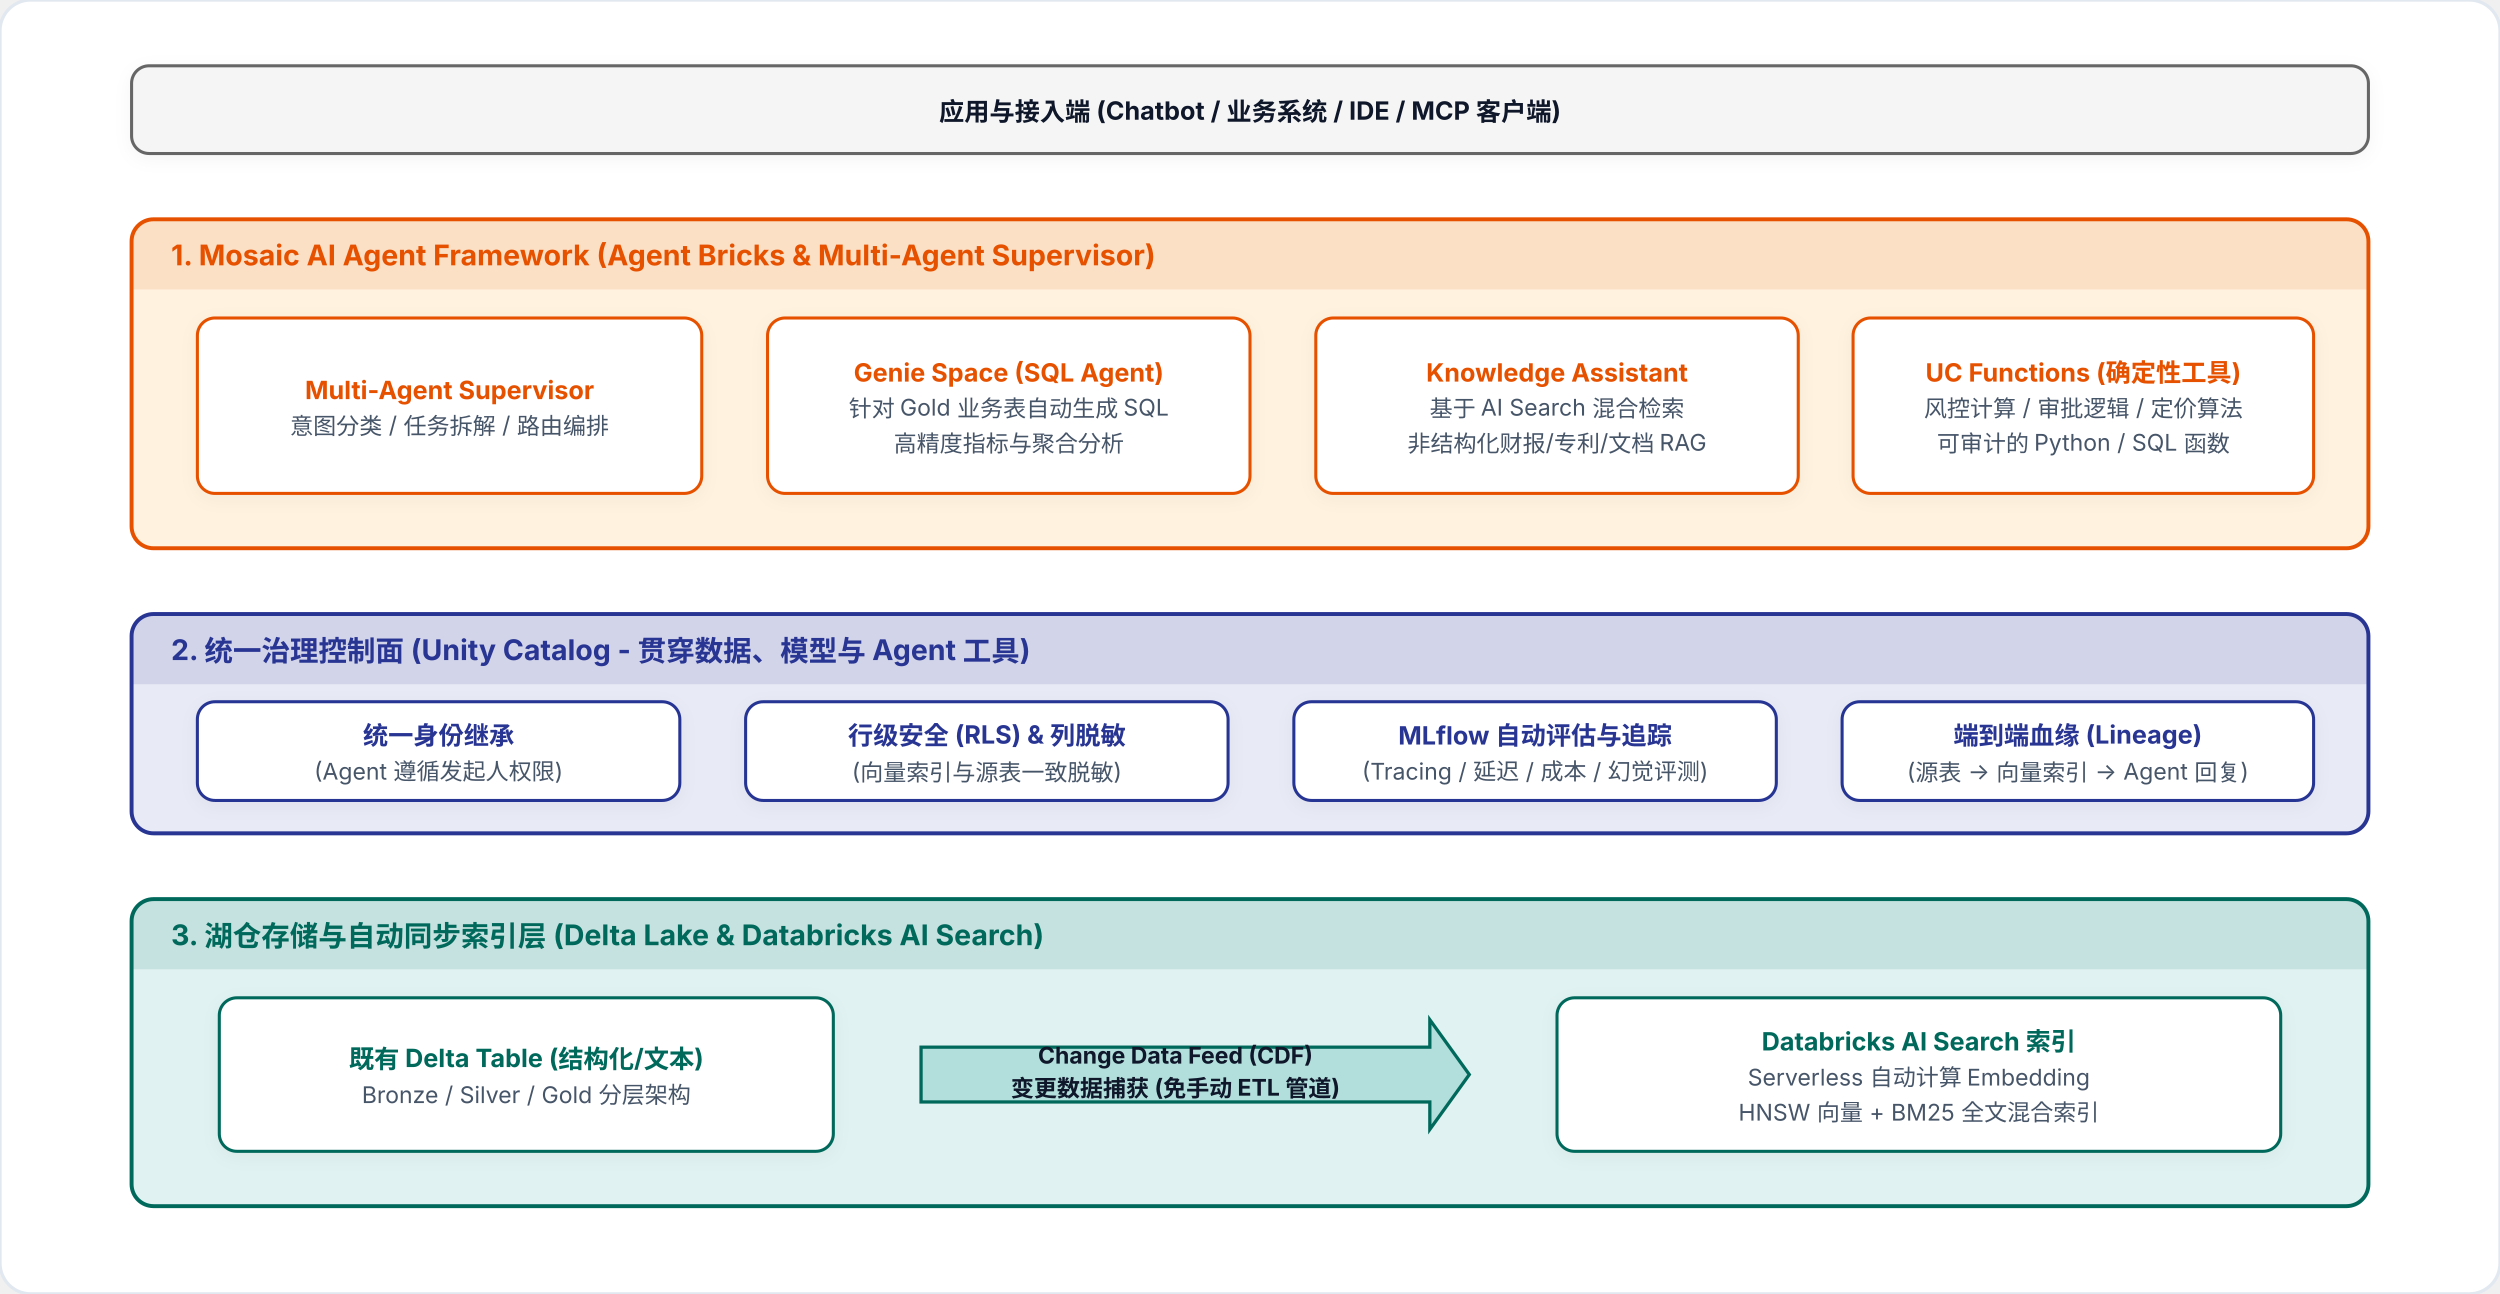
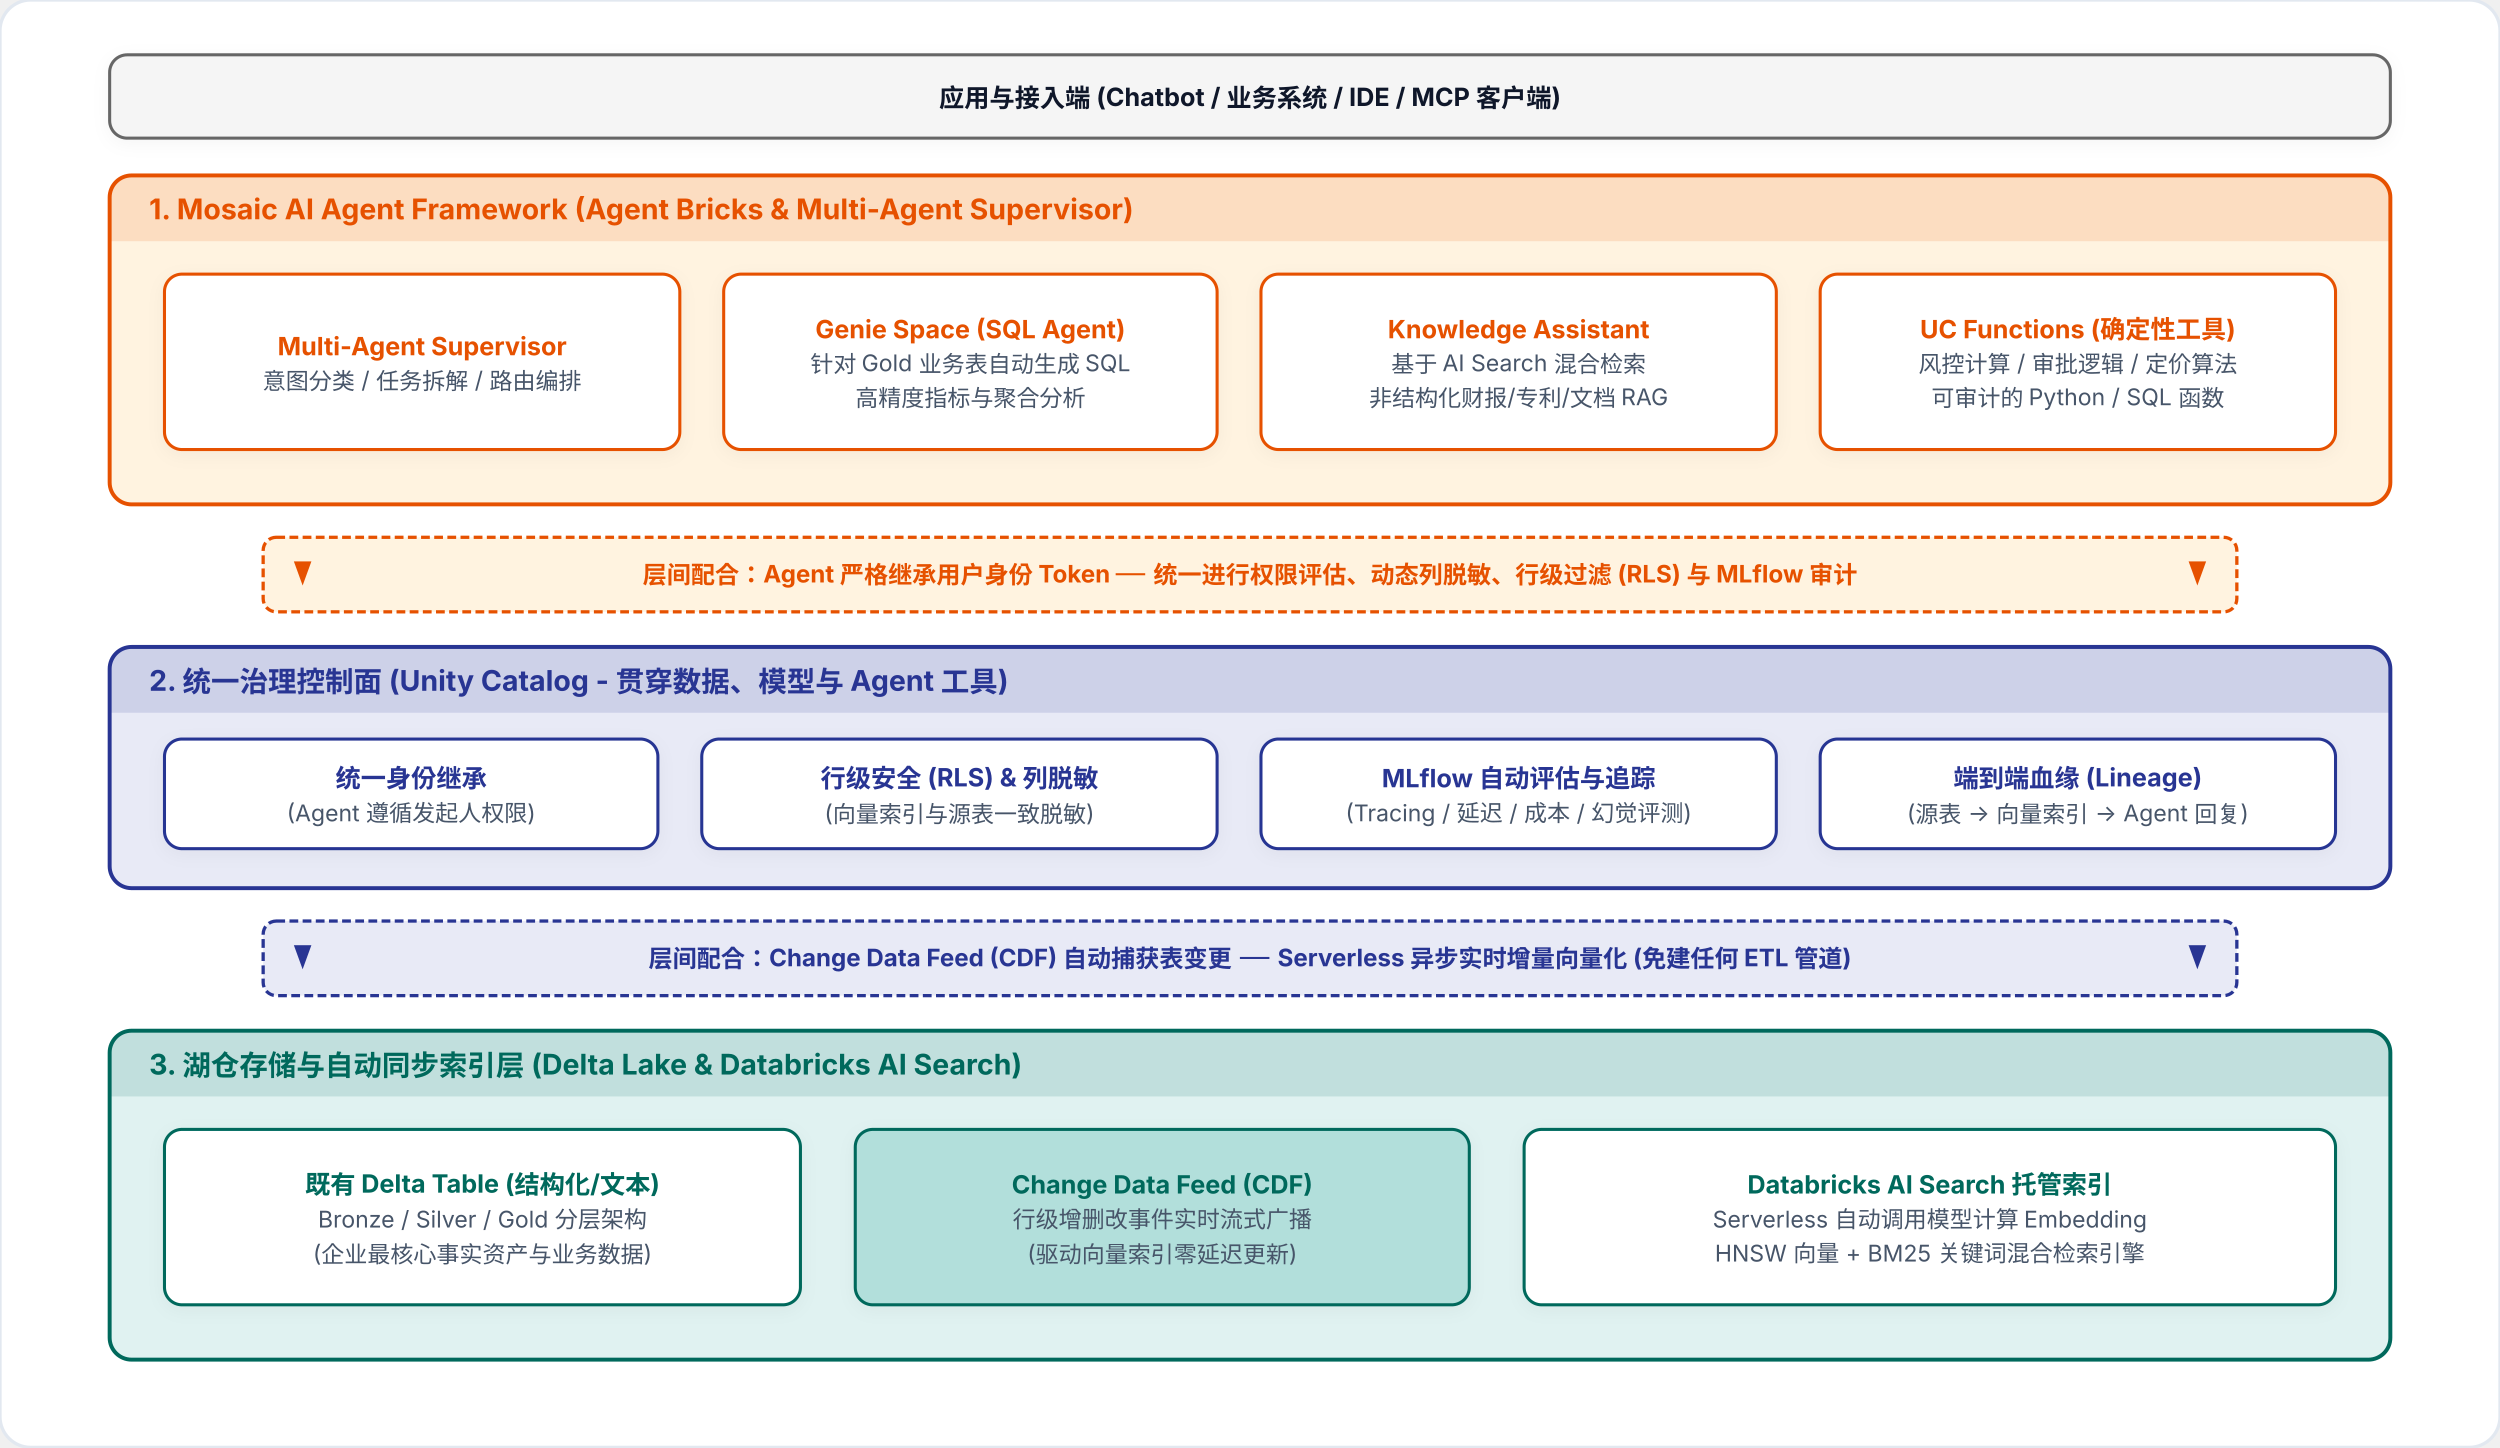
- <svg xmlns="http://www.w3.org/2000/svg" viewBox="0 0 1140 590" width="100%" height="auto">
-   <rect x="0" y="0" width="1140" height="590" rx="14" fill="#ffffff" stroke="#e2e8f0" stroke-width="1.5" />
-   <rect x="60.0" y="100.0" width="1020.0" height="150.0" rx="10" fill="#fff3e0" stroke="#e65100" stroke-width="1.8" />
-   <path d="M 60.0 110.0 A 10 10 0 0 1 70.0 100.0 L 1070.0 100.0 A 10 10 0 0 1 1080.0 110.0 L 1080.0 132.0 L 60.0 132.0 Z" fill="#e65100" opacity="0.12" />
-   <text x="78.0" y="121.0" font-family="-apple-system, BlinkMacSystemFont, Segoe UI, sans-serif" font-size="13" font-weight="700" fill="#e65100">1. Mosaic AI Agent Framework (Agent Bricks &amp; Multi-Agent Supervisor)</text>
-   <rect x="60.0" y="280.0" width="1020.0" height="100.0" rx="10" fill="#e8eaf6" stroke="#283593" stroke-width="1.8" />
-   <path d="M 60.0 290.0 A 10 10 0 0 1 70.0 280.0 L 1070.0 280.0 A 10 10 0 0 1 1080.0 290.0 L 1080.0 312.0 L 60.0 312.0 Z" fill="#283593" opacity="0.12" />
-   <text x="78.0" y="301.0" font-family="-apple-system, BlinkMacSystemFont, Segoe UI, sans-serif" font-size="13" font-weight="700" fill="#283593">2. 统一治理控制面 (Unity Catalog - 贯穿数据、模型与 Agent 工具)</text>
-   <rect x="60.0" y="410.0" width="1020.0" height="140.0" rx="10" fill="#e0f2f1" stroke="#00695c" stroke-width="1.8" />
-   <path d="M 60.0 420.0 A 10 10 0 0 1 70.0 410.0 L 1070.0 410.0 A 10 10 0 0 1 1080.0 420.0 L 1080.0 442.0 L 60.0 442.0 Z" fill="#00695c" opacity="0.12" />
-   <text x="78.0" y="431.0" font-family="-apple-system, BlinkMacSystemFont, Segoe UI, sans-serif" font-size="13" font-weight="700" fill="#00695c">3. 湖仓存储与自动同步索引层 (Delta Lake &amp; Databricks AI Search)</text>
-   <rect x="60.0" y="30.0" width="1020.0" height="40.0" rx="8" fill="#f5f5f5" stroke="#666666" stroke-width="1.4" filter="drop-shadow(0 2px 4px rgba(0,0,0,0.04))" />
-   <text x="570.0" y="55.0" font-family="-apple-system, BlinkMacSystemFont, Segoe UI, sans-serif" font-size="11.5" font-weight="700" fill="#0f172a" text-anchor="middle">应用与接入端 (Chatbot / 业务系统 / IDE / MCP 客户端)</text>
-   <rect x="90.0" y="145.0" width="230.0" height="80.0" rx="8" fill="#ffffff" stroke="#e65100" stroke-width="1.4" filter="drop-shadow(0 2px 4px rgba(0,0,0,0.04))" />
-   <text x="205.0" y="182.0" font-family="-apple-system, BlinkMacSystemFont, Segoe UI, sans-serif" font-size="11.5" font-weight="700" fill="#e65100" text-anchor="middle">Multi-Agent Supervisor</text>
-   <text x="205.0" y="198.0" font-family="-apple-system, BlinkMacSystemFont, Segoe UI, sans-serif" font-size="10.5" font-weight="400" fill="#475569" text-anchor="middle">意图分类 / 任务拆解 / 路由编排</text>
-   <rect x="350.0" y="145.0" width="220.0" height="80.0" rx="8" fill="#ffffff" stroke="#e65100" stroke-width="1.4" filter="drop-shadow(0 2px 4px rgba(0,0,0,0.04))" />
-   <text x="460.0" y="174.0" font-family="-apple-system, BlinkMacSystemFont, Segoe UI, sans-serif" font-size="11.5" font-weight="700" fill="#e65100" text-anchor="middle">Genie Space (SQL Agent)</text>
-   <text x="460.0" y="190.0" font-family="-apple-system, BlinkMacSystemFont, Segoe UI, sans-serif" font-size="10.5" font-weight="400" fill="#475569" text-anchor="middle">针对 Gold 业务表自动生成 SQL</text>
-   <text x="460.0" y="206.0" font-family="-apple-system, BlinkMacSystemFont, Segoe UI, sans-serif" font-size="10.5" font-weight="400" fill="#475569" text-anchor="middle">高精度指标与聚合分析</text>
-   <rect x="600.0" y="145.0" width="220.0" height="80.0" rx="8" fill="#ffffff" stroke="#e65100" stroke-width="1.4" filter="drop-shadow(0 2px 4px rgba(0,0,0,0.04))" />
-   <text x="710.0" y="174.0" font-family="-apple-system, BlinkMacSystemFont, Segoe UI, sans-serif" font-size="11.5" font-weight="700" fill="#e65100" text-anchor="middle">Knowledge Assistant</text>
-   <text x="710.0" y="190.0" font-family="-apple-system, BlinkMacSystemFont, Segoe UI, sans-serif" font-size="10.5" font-weight="400" fill="#475569" text-anchor="middle">基于 AI Search 混合检索</text>
-   <text x="710.0" y="206.0" font-family="-apple-system, BlinkMacSystemFont, Segoe UI, sans-serif" font-size="10.5" font-weight="400" fill="#475569" text-anchor="middle">非结构化财报/专利/文档 RAG</text>
-   <rect x="845.0" y="145.0" width="210.0" height="80.0" rx="8" fill="#ffffff" stroke="#e65100" stroke-width="1.4" filter="drop-shadow(0 2px 4px rgba(0,0,0,0.04))" />
-   <text x="950.0" y="174.0" font-family="-apple-system, BlinkMacSystemFont, Segoe UI, sans-serif" font-size="11.5" font-weight="700" fill="#e65100" text-anchor="middle">UC Functions (确定性工具)</text>
-   <text x="950.0" y="190.0" font-family="-apple-system, BlinkMacSystemFont, Segoe UI, sans-serif" font-size="10.5" font-weight="400" fill="#475569" text-anchor="middle">风控计算 / 审批逻辑 / 定价算法</text>
-   <text x="950.0" y="206.0" font-family="-apple-system, BlinkMacSystemFont, Segoe UI, sans-serif" font-size="10.5" font-weight="400" fill="#475569" text-anchor="middle">可审计的 Python / SQL 函数</text>
-   <rect x="90.0" y="320.0" width="220.0" height="45.0" rx="8" fill="#ffffff" stroke="#283593" stroke-width="1.4" filter="drop-shadow(0 2px 4px rgba(0,0,0,0.04))" />
-   <text x="200.0" y="339.5" font-family="-apple-system, BlinkMacSystemFont, Segoe UI, sans-serif" font-size="11.5" font-weight="700" fill="#283593" text-anchor="middle">统一身份继承</text>
-   <text x="200.0" y="355.5" font-family="-apple-system, BlinkMacSystemFont, Segoe UI, sans-serif" font-size="10.5" font-weight="400" fill="#475569" text-anchor="middle">(Agent 遵循发起人权限)</text>
-   <rect x="340.0" y="320.0" width="220.0" height="45.0" rx="8" fill="#ffffff" stroke="#283593" stroke-width="1.4" filter="drop-shadow(0 2px 4px rgba(0,0,0,0.04))" />
-   <text x="450.0" y="339.5" font-family="-apple-system, BlinkMacSystemFont, Segoe UI, sans-serif" font-size="11.5" font-weight="700" fill="#283593" text-anchor="middle">行级安全 (RLS) &amp; 列脱敏</text>
-   <text x="450.0" y="355.5" font-family="-apple-system, BlinkMacSystemFont, Segoe UI, sans-serif" font-size="10.5" font-weight="400" fill="#475569" text-anchor="middle">(向量索引与源表一致脱敏)</text>
-   <rect x="590.0" y="320.0" width="220.0" height="45.0" rx="8" fill="#ffffff" stroke="#283593" stroke-width="1.4" filter="drop-shadow(0 2px 4px rgba(0,0,0,0.04))" />
-   <text x="700.0" y="339.5" font-family="-apple-system, BlinkMacSystemFont, Segoe UI, sans-serif" font-size="11.5" font-weight="700" fill="#283593" text-anchor="middle">MLflow 自动评估与追踪</text>
-   <text x="700.0" y="355.5" font-family="-apple-system, BlinkMacSystemFont, Segoe UI, sans-serif" font-size="10.5" font-weight="400" fill="#475569" text-anchor="middle">(Tracing / 延迟 / 成本 / 幻觉评测)</text>
-   <rect x="840.0" y="320.0" width="215.0" height="45.0" rx="8" fill="#ffffff" stroke="#283593" stroke-width="1.4" filter="drop-shadow(0 2px 4px rgba(0,0,0,0.04))" />
-   <text x="947.5" y="339.5" font-family="-apple-system, BlinkMacSystemFont, Segoe UI, sans-serif" font-size="11.5" font-weight="700" fill="#283593" text-anchor="middle">端到端血缘 (Lineage)</text>
-   <text x="947.5" y="355.5" font-family="-apple-system, BlinkMacSystemFont, Segoe UI, sans-serif" font-size="10.5" font-weight="400" fill="#475569" text-anchor="middle">(源表 -&gt; 向量索引 -&gt; Agent 回复)</text>
-   <rect x="100.0" y="455.0" width="280.0" height="70.0" rx="8" fill="#ffffff" stroke="#00695c" stroke-width="1.4" filter="drop-shadow(0 2px 4px rgba(0,0,0,0.04))" />
-   <text x="240.0" y="487.0" font-family="-apple-system, BlinkMacSystemFont, Segoe UI, sans-serif" font-size="11.5" font-weight="700" fill="#00695c" text-anchor="middle">既有 Delta Table (结构化/文本)</text>
-   <text x="240.0" y="503.0" font-family="-apple-system, BlinkMacSystemFont, Segoe UI, sans-serif" font-size="10.5" font-weight="400" fill="#475569" text-anchor="middle">Bronze / Silver / Gold 分层架构</text>
-   <path d="M 420.0 477.5 L 652.0 477.5 L 652.0 465.0 L 670.0 490.0 L 652.0 515.0 L 652.0 502.5 L 420.0 502.5 Z" fill="#b2dfdb" stroke="#00695c" stroke-width="1.5" />
-   <text x="536.0" y="485.0" font-family="-apple-system, BlinkMacSystemFont, Segoe UI, sans-serif" font-size="10.5" font-weight="700" fill="#0f172a" text-anchor="middle">Change Data Feed (CDF)</text>
-   <text x="536.0" y="500.0" font-family="-apple-system, BlinkMacSystemFont, Segoe UI, sans-serif" font-size="10.5" font-weight="700" fill="#0f172a" text-anchor="middle">变更数据捕获 (免手动 ETL 管道)</text>
-   <rect x="710.0" y="455.0" width="330.0" height="70.0" rx="8" fill="#ffffff" stroke="#00695c" stroke-width="1.4" filter="drop-shadow(0 2px 4px rgba(0,0,0,0.04))" />
-   <text x="875.0" y="479.0" font-family="-apple-system, BlinkMacSystemFont, Segoe UI, sans-serif" font-size="11.5" font-weight="700" fill="#00695c" text-anchor="middle">Databricks AI Search 索引</text>
-   <text x="875.0" y="495.0" font-family="-apple-system, BlinkMacSystemFont, Segoe UI, sans-serif" font-size="10.5" font-weight="400" fill="#475569" text-anchor="middle">Serverless 自动计算 Embedding</text>
-   <text x="875.0" y="511.0" font-family="-apple-system, BlinkMacSystemFont, Segoe UI, sans-serif" font-size="10.5" font-weight="400" fill="#475569" text-anchor="middle">HNSW 向量 + BM25 全文混合索引</text>
+ <svg xmlns="http://www.w3.org/2000/svg" viewBox="0 0 1140 660" width="100%" height="auto">
+   <rect x="0" y="0" width="1140" height="660" rx="14" fill="#ffffff" stroke="#e2e8f0" stroke-width="1.5" />
+   <rect x="50.0" y="80.0" width="1040.0" height="150.0" rx="10" fill="#fff3e0" stroke="#e65100" stroke-width="1.8" />
+   <path d="M 50.0 90.0 A 10 10 0 0 1 60.0 80.0 L 1080.0 80.0 A 10 10 0 0 1 1090.0 90.0 L 1090.0 110.0 L 50.0 110.0 Z" fill="#e65100" opacity="0.14" />
+   <text x="68.0" y="100.0" font-family="-apple-system, BlinkMacSystemFont, Segoe UI, sans-serif" font-size="13" font-weight="700" fill="#e65100">1. Mosaic AI Agent Framework (Agent Bricks &amp; Multi-Agent Supervisor)</text>
+   <rect x="50.0" y="295.0" width="1040.0" height="110.0" rx="10" fill="#e8eaf6" stroke="#283593" stroke-width="1.8" />
+   <path d="M 50.0 305.0 A 10 10 0 0 1 60.0 295.0 L 1080.0 295.0 A 10 10 0 0 1 1090.0 305.0 L 1090.0 325.0 L 50.0 325.0 Z" fill="#283593" opacity="0.14" />
+   <text x="68.0" y="315.0" font-family="-apple-system, BlinkMacSystemFont, Segoe UI, sans-serif" font-size="13" font-weight="700" fill="#283593">2. 统一治理控制面 (Unity Catalog - 贯穿数据、模型与 Agent 工具)</text>
+   <rect x="50.0" y="470.0" width="1040.0" height="150.0" rx="10" fill="#e0f2f1" stroke="#00695c" stroke-width="1.8" />
+   <path d="M 50.0 480.0 A 10 10 0 0 1 60.0 470.0 L 1080.0 470.0 A 10 10 0 0 1 1090.0 480.0 L 1090.0 500.0 L 50.0 500.0 Z" fill="#00695c" opacity="0.14" />
+   <text x="68.0" y="490.0" font-family="-apple-system, BlinkMacSystemFont, Segoe UI, sans-serif" font-size="13" font-weight="700" fill="#00695c">3. 湖仓存储与自动同步索引层 (Delta Lake &amp; Databricks AI Search)</text>
+   <rect x="50.0" y="25.0" width="1040.0" height="38.0" rx="8" fill="#f5f5f5" stroke="#666666" stroke-width="1.4" filter="drop-shadow(0 2px 4px rgba(0,0,0,0.04))" />
+   <text x="570.0" y="48.75" font-family="-apple-system, BlinkMacSystemFont, Segoe UI, sans-serif" font-size="11.5" font-weight="700" fill="#0f172a" text-anchor="middle">应用与接入端 (Chatbot / 业务系统 / IDE / MCP 客户端)</text>
+   <rect x="75.0" y="125.0" width="235.0" height="80.0" rx="8" fill="#ffffff" stroke="#e65100" stroke-width="1.4" filter="drop-shadow(0 2px 4px rgba(0,0,0,0.04))" />
+   <text x="192.5" y="162.0" font-family="-apple-system, BlinkMacSystemFont, Segoe UI, sans-serif" font-size="11.5" font-weight="700" fill="#e65100" text-anchor="middle">Multi-Agent Supervisor</text>
+   <text x="192.5" y="177.5" font-family="-apple-system, BlinkMacSystemFont, Segoe UI, sans-serif" font-size="10.5" font-weight="400" fill="#475569" text-anchor="middle">意图分类 / 任务拆解 / 路由编排</text>
+   <rect x="330.0" y="125.0" width="225.0" height="80.0" rx="8" fill="#ffffff" stroke="#e65100" stroke-width="1.4" filter="drop-shadow(0 2px 4px rgba(0,0,0,0.04))" />
+   <text x="442.5" y="154.25" font-family="-apple-system, BlinkMacSystemFont, Segoe UI, sans-serif" font-size="11.5" font-weight="700" fill="#e65100" text-anchor="middle">Genie Space (SQL Agent)</text>
+   <text x="442.5" y="169.75" font-family="-apple-system, BlinkMacSystemFont, Segoe UI, sans-serif" font-size="10.5" font-weight="400" fill="#475569" text-anchor="middle">针对 Gold 业务表自动生成 SQL</text>
+   <text x="442.5" y="185.25" font-family="-apple-system, BlinkMacSystemFont, Segoe UI, sans-serif" font-size="10.5" font-weight="400" fill="#475569" text-anchor="middle">高精度指标与聚合分析</text>
+   <rect x="575.0" y="125.0" width="235.0" height="80.0" rx="8" fill="#ffffff" stroke="#e65100" stroke-width="1.4" filter="drop-shadow(0 2px 4px rgba(0,0,0,0.04))" />
+   <text x="692.5" y="154.25" font-family="-apple-system, BlinkMacSystemFont, Segoe UI, sans-serif" font-size="11.5" font-weight="700" fill="#e65100" text-anchor="middle">Knowledge Assistant</text>
+   <text x="692.5" y="169.75" font-family="-apple-system, BlinkMacSystemFont, Segoe UI, sans-serif" font-size="10.5" font-weight="400" fill="#475569" text-anchor="middle">基于 AI Search 混合检索</text>
+   <text x="692.5" y="185.25" font-family="-apple-system, BlinkMacSystemFont, Segoe UI, sans-serif" font-size="10.5" font-weight="400" fill="#475569" text-anchor="middle">非结构化财报/专利/文档 RAG</text>
+   <rect x="830.0" y="125.0" width="235.0" height="80.0" rx="8" fill="#ffffff" stroke="#e65100" stroke-width="1.4" filter="drop-shadow(0 2px 4px rgba(0,0,0,0.04))" />
+   <text x="947.5" y="154.25" font-family="-apple-system, BlinkMacSystemFont, Segoe UI, sans-serif" font-size="11.5" font-weight="700" fill="#e65100" text-anchor="middle">UC Functions (确定性工具)</text>
+   <text x="947.5" y="169.75" font-family="-apple-system, BlinkMacSystemFont, Segoe UI, sans-serif" font-size="10.5" font-weight="400" fill="#475569" text-anchor="middle">风控计算 / 审批逻辑 / 定价算法</text>
+   <text x="947.5" y="185.25" font-family="-apple-system, BlinkMacSystemFont, Segoe UI, sans-serif" font-size="10.5" font-weight="400" fill="#475569" text-anchor="middle">可审计的 Python / SQL 函数</text>
+   <rect x="120.0" y="245.0" width="900.0" height="34.0" rx="6" fill="#fff3e0" stroke="#e65100" stroke-width="1.5" stroke-dasharray="4 2" />
+   <polygon points="134.0,256.0 142.0,256.0 138.0,267.0" fill="#e65100" />
+   <polygon points="998.0,256.0 1006.0,256.0 1002.0,267.0" fill="#e65100" />
+   <text x="570.0" y="266.0" font-family="-apple-system, BlinkMacSystemFont, Segoe UI, sans-serif" font-size="11" font-weight="700" fill="#e65100" text-anchor="middle">层间配合：Agent 严格继承用户身份 Token ── 统一进行权限评估、动态列脱敏、行级过滤 (RLS) 与 MLflow 审计</text>
+   <rect x="75.0" y="337.0" width="225.0" height="50.0" rx="8" fill="#ffffff" stroke="#283593" stroke-width="1.4" filter="drop-shadow(0 2px 4px rgba(0,0,0,0.04))" />
+   <text x="187.5" y="359.0" font-family="-apple-system, BlinkMacSystemFont, Segoe UI, sans-serif" font-size="11.5" font-weight="700" fill="#283593" text-anchor="middle">统一身份继承</text>
+   <text x="187.5" y="374.5" font-family="-apple-system, BlinkMacSystemFont, Segoe UI, sans-serif" font-size="10.5" font-weight="400" fill="#475569" text-anchor="middle">(Agent 遵循发起人权限)</text>
+   <rect x="320.0" y="337.0" width="235.0" height="50.0" rx="8" fill="#ffffff" stroke="#283593" stroke-width="1.4" filter="drop-shadow(0 2px 4px rgba(0,0,0,0.04))" />
+   <text x="437.5" y="359.0" font-family="-apple-system, BlinkMacSystemFont, Segoe UI, sans-serif" font-size="11.5" font-weight="700" fill="#283593" text-anchor="middle">行级安全 (RLS) &amp; 列脱敏</text>
+   <text x="437.5" y="374.5" font-family="-apple-system, BlinkMacSystemFont, Segoe UI, sans-serif" font-size="10.5" font-weight="400" fill="#475569" text-anchor="middle">(向量索引与源表一致脱敏)</text>
+   <rect x="575.0" y="337.0" width="235.0" height="50.0" rx="8" fill="#ffffff" stroke="#283593" stroke-width="1.4" filter="drop-shadow(0 2px 4px rgba(0,0,0,0.04))" />
+   <text x="692.5" y="359.0" font-family="-apple-system, BlinkMacSystemFont, Segoe UI, sans-serif" font-size="11.5" font-weight="700" fill="#283593" text-anchor="middle">MLflow 自动评估与追踪</text>
+   <text x="692.5" y="374.5" font-family="-apple-system, BlinkMacSystemFont, Segoe UI, sans-serif" font-size="10.5" font-weight="400" fill="#475569" text-anchor="middle">(Tracing / 延迟 / 成本 / 幻觉评测)</text>
+   <rect x="830.0" y="337.0" width="235.0" height="50.0" rx="8" fill="#ffffff" stroke="#283593" stroke-width="1.4" filter="drop-shadow(0 2px 4px rgba(0,0,0,0.04))" />
+   <text x="947.5" y="359.0" font-family="-apple-system, BlinkMacSystemFont, Segoe UI, sans-serif" font-size="11.5" font-weight="700" fill="#283593" text-anchor="middle">端到端血缘 (Lineage)</text>
+   <text x="947.5" y="374.5" font-family="-apple-system, BlinkMacSystemFont, Segoe UI, sans-serif" font-size="10.5" font-weight="400" fill="#475569" text-anchor="middle">(源表 -&gt; 向量索引 -&gt; Agent 回复)</text>
+   <rect x="120.0" y="420.0" width="900.0" height="34.0" rx="6" fill="#e8eaf6" stroke="#283593" stroke-width="1.5" stroke-dasharray="4 2" />
+   <polygon points="134.0,431.0 142.0,431.0 138.0,442.0" fill="#283593" />
+   <polygon points="998.0,431.0 1006.0,431.0 1002.0,442.0" fill="#283593" />
+   <text x="570.0" y="441.0" font-family="-apple-system, BlinkMacSystemFont, Segoe UI, sans-serif" font-size="11" font-weight="700" fill="#283593" text-anchor="middle">层间配合：Change Data Feed (CDF) 自动捕获表变更 ── Serverless 异步实时增量向量化 (免建任何 ETL 管道)</text>
+   <rect x="75.0" y="515.0" width="290.0" height="80.0" rx="8" fill="#ffffff" stroke="#00695c" stroke-width="1.4" filter="drop-shadow(0 2px 4px rgba(0,0,0,0.04))" />
+   <text x="220.0" y="544.25" font-family="-apple-system, BlinkMacSystemFont, Segoe UI, sans-serif" font-size="11.5" font-weight="700" fill="#00695c" text-anchor="middle">既有 Delta Table (结构化/文本)</text>
+   <text x="220.0" y="559.75" font-family="-apple-system, BlinkMacSystemFont, Segoe UI, sans-serif" font-size="10.5" font-weight="400" fill="#475569" text-anchor="middle">Bronze / Silver / Gold 分层架构</text>
+   <text x="220.0" y="575.25" font-family="-apple-system, BlinkMacSystemFont, Segoe UI, sans-serif" font-size="10.5" font-weight="400" fill="#475569" text-anchor="middle">(企业最核心事实资产与业务数据)</text>
+   <rect x="390.0" y="515.0" width="280.0" height="80.0" rx="8" fill="#b2dfdb" stroke="#00695c" stroke-width="1.4" filter="drop-shadow(0 2px 4px rgba(0,0,0,0.04))" />
+   <text x="530.0" y="544.25" font-family="-apple-system, BlinkMacSystemFont, Segoe UI, sans-serif" font-size="11.5" font-weight="700" fill="#00695c" text-anchor="middle">Change Data Feed (CDF)</text>
+   <text x="530.0" y="559.75" font-family="-apple-system, BlinkMacSystemFont, Segoe UI, sans-serif" font-size="10.5" font-weight="400" fill="#475569" text-anchor="middle">行级增删改事件实时流式广播</text>
+   <text x="530.0" y="575.25" font-family="-apple-system, BlinkMacSystemFont, Segoe UI, sans-serif" font-size="10.5" font-weight="400" fill="#475569" text-anchor="middle">(驱动向量索引零延迟更新)</text>
+   <rect x="695.0" y="515.0" width="370.0" height="80.0" rx="8" fill="#ffffff" stroke="#00695c" stroke-width="1.4" filter="drop-shadow(0 2px 4px rgba(0,0,0,0.04))" />
+   <text x="880.0" y="544.25" font-family="-apple-system, BlinkMacSystemFont, Segoe UI, sans-serif" font-size="11.5" font-weight="700" fill="#00695c" text-anchor="middle">Databricks AI Search 托管索引</text>
+   <text x="880.0" y="559.75" font-family="-apple-system, BlinkMacSystemFont, Segoe UI, sans-serif" font-size="10.5" font-weight="400" fill="#475569" text-anchor="middle">Serverless 自动调用模型计算 Embedding</text>
+   <text x="880.0" y="575.25" font-family="-apple-system, BlinkMacSystemFont, Segoe UI, sans-serif" font-size="10.5" font-weight="400" fill="#475569" text-anchor="middle">HNSW 向量 + BM25 关键词混合检索引擎</text>
</svg>
